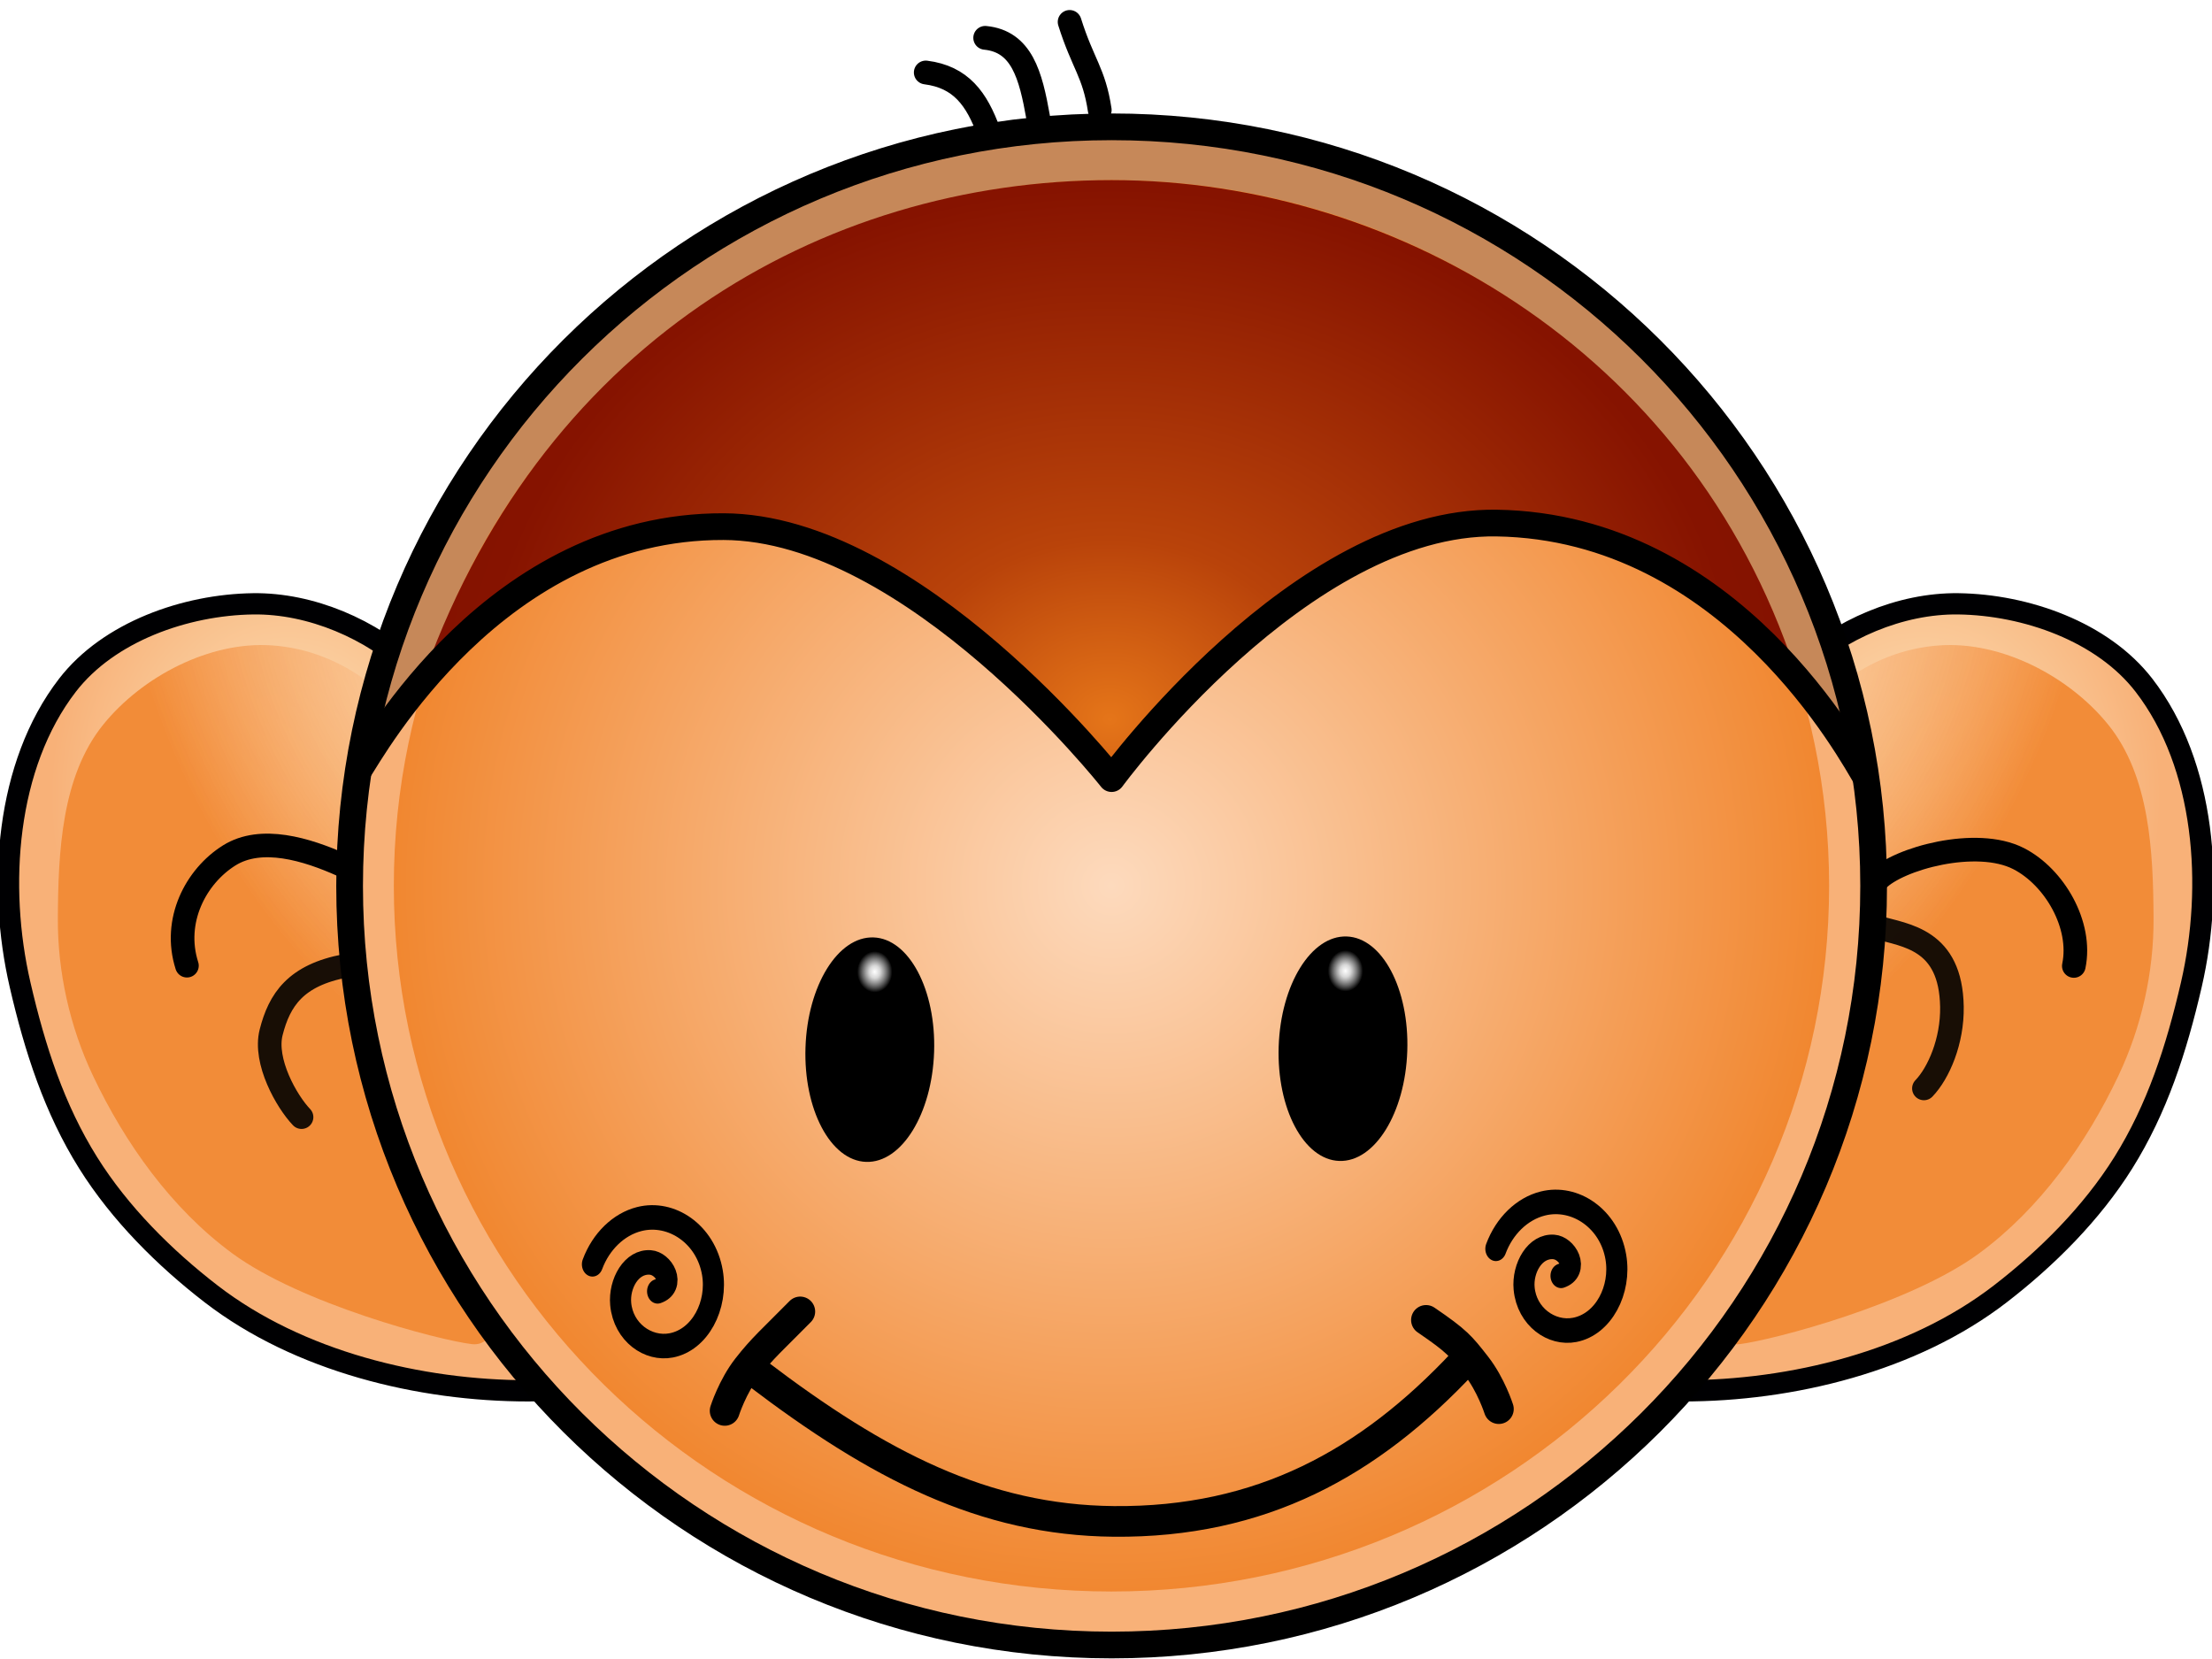
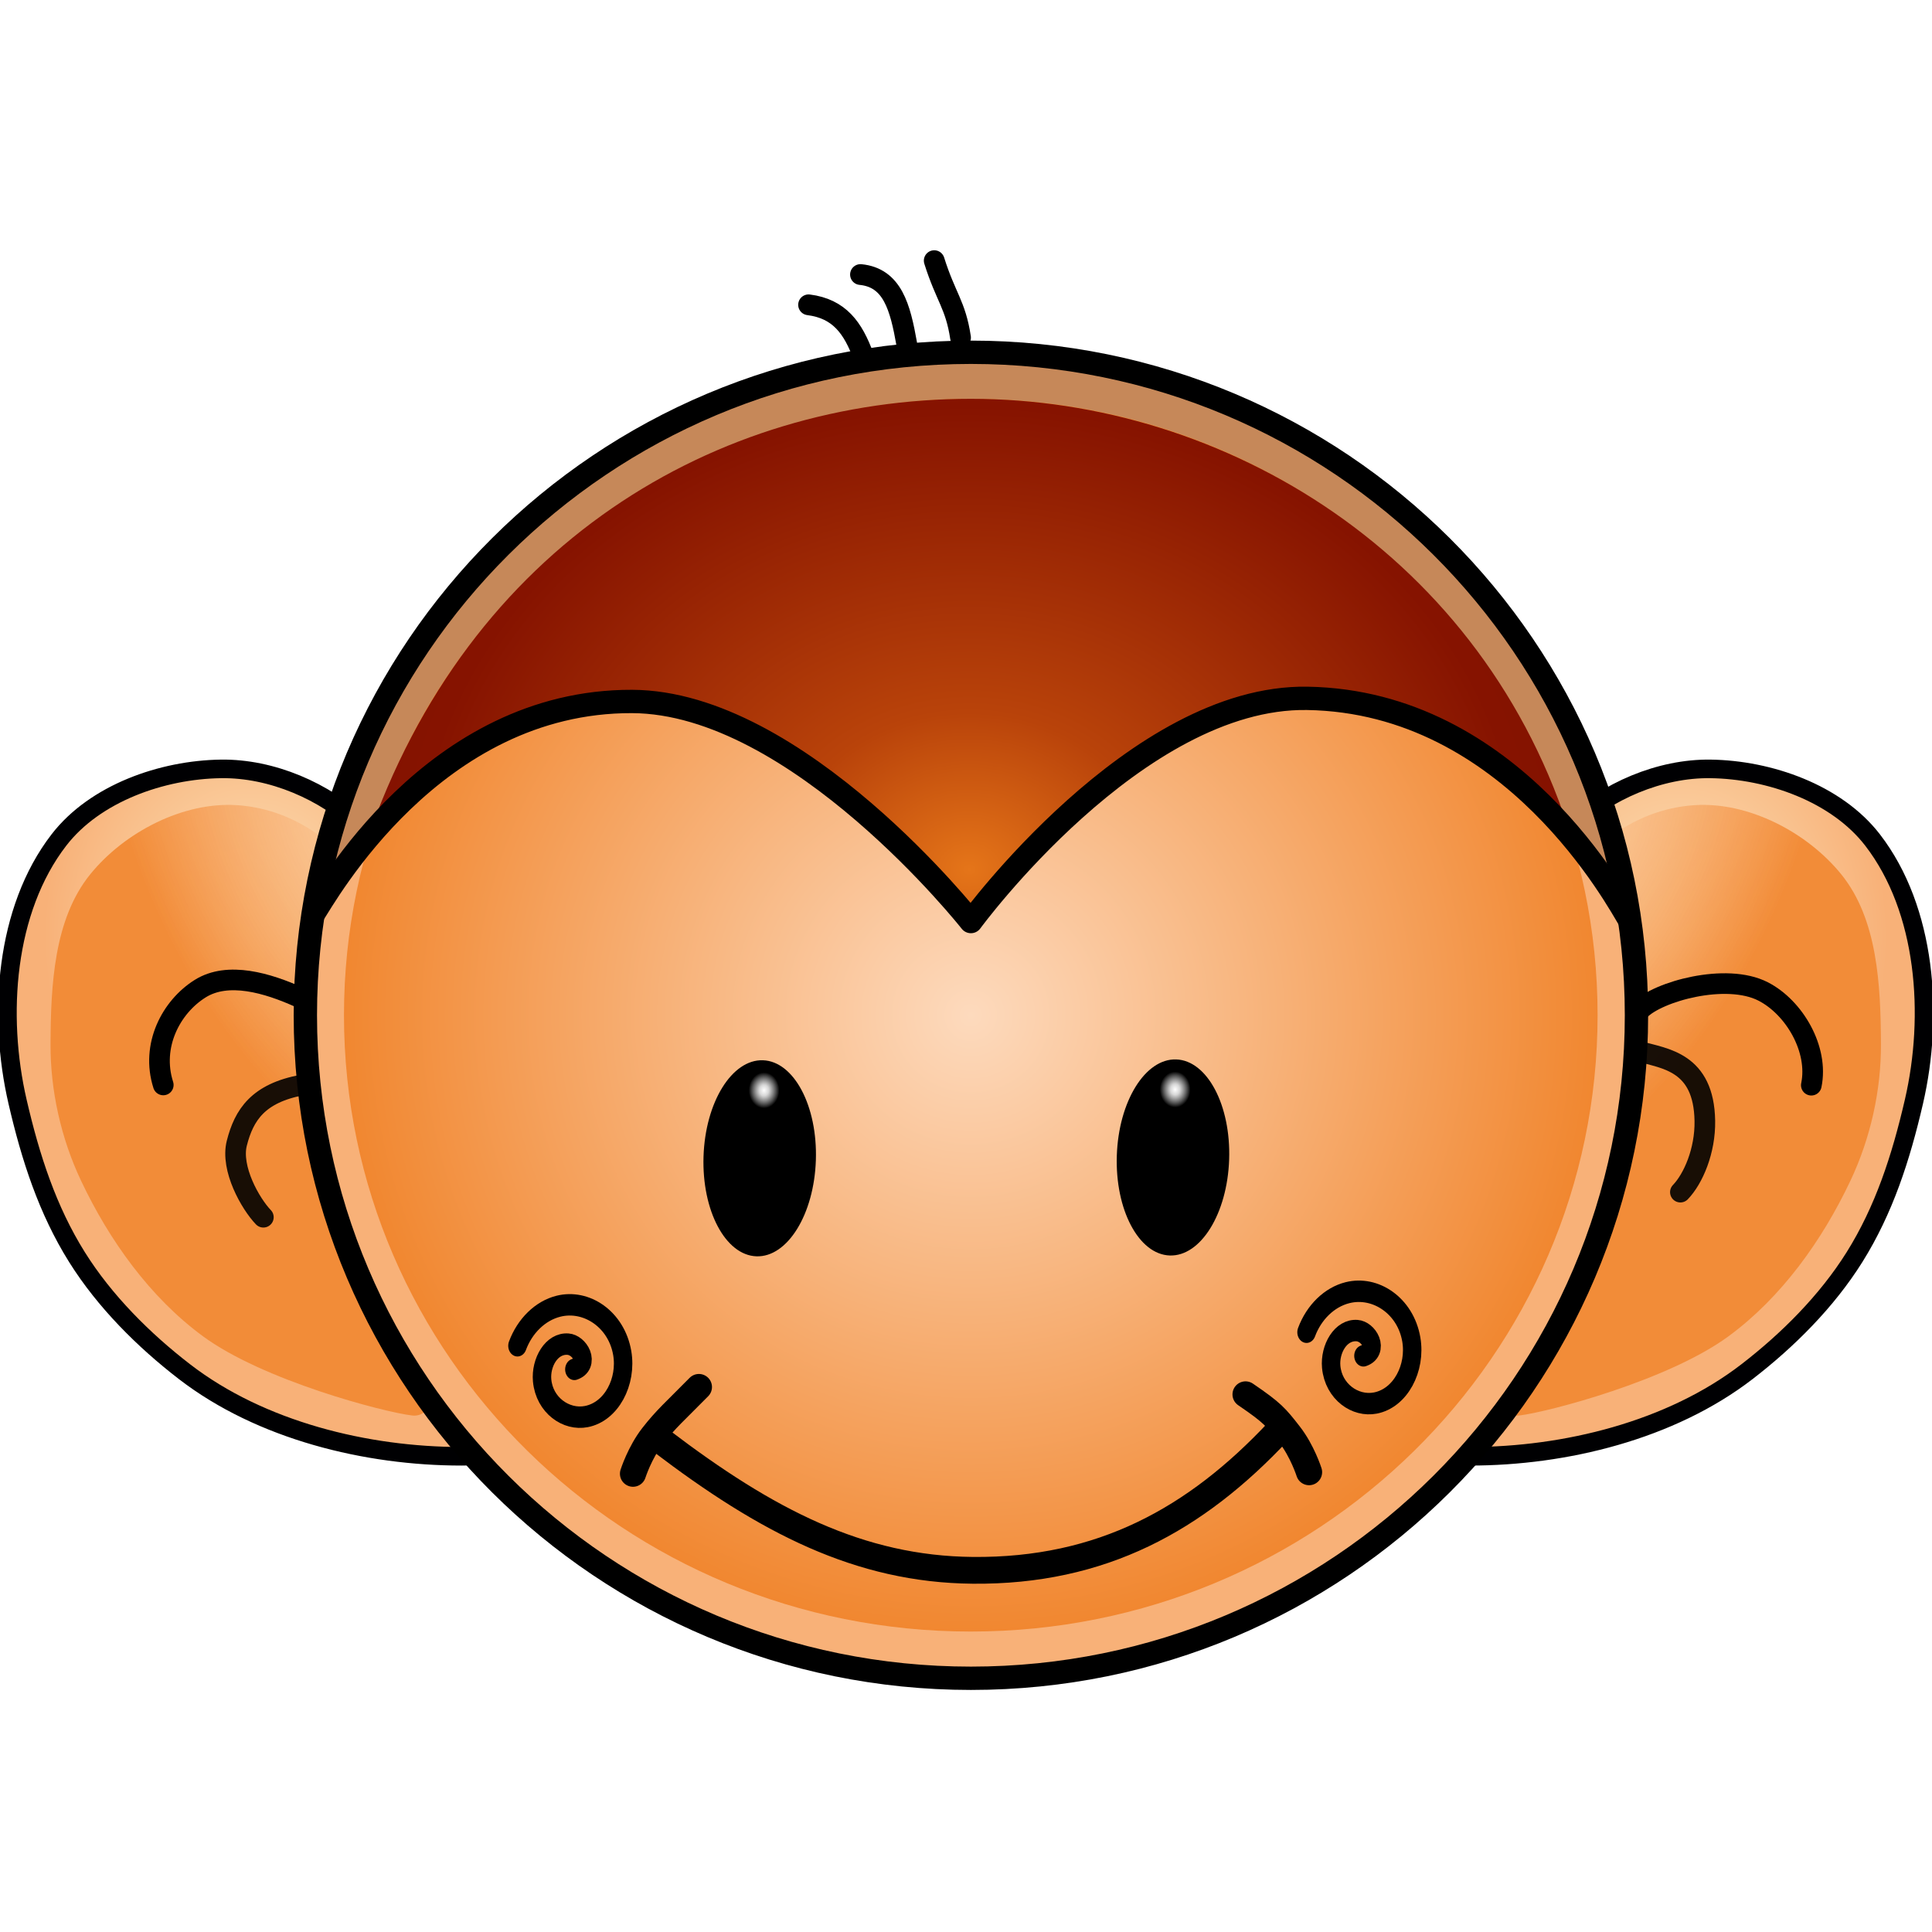
- <svg xmlns="http://www.w3.org/2000/svg" xmlns:xlink="http://www.w3.org/1999/xlink" xml:space="preserve" width="3540" height="2655" viewBox="0 0 936.625 702.469">
+ <svg xmlns="http://www.w3.org/2000/svg" xmlns:xlink="http://www.w3.org/1999/xlink" xml:space="preserve" width="3540" height="3540" viewBox="0 -117.078 936.625 936.625">
  <defs>
    <radialGradient xlink:href="#a" id="i" cx="469.36" cy="375.075" r="304.138" fx="469.36" fy="375.075" gradientTransform="matrix(1 0 0 .98336 1.27 6.241)" gradientUnits="userSpaceOnUse" />
    <radialGradient xlink:href="#b" id="k" cx="569.705" cy="411.106" r="4.82" fx="569.705" fy="411.106" gradientTransform="matrix(1.54249 0 0 1.80682 -309.058 -331.69)" gradientUnits="userSpaceOnUse" />
    <radialGradient xlink:href="#b" id="l" cx="569.705" cy="411.106" r="4.82" fx="569.705" fy="411.106" gradientTransform="matrix(1.54249 0 0 1.80682 -508.36 -331.29)" gradientUnits="userSpaceOnUse" />
    <radialGradient xlink:href="#c" id="j" cx="1778.069" cy="1683.14" r="1223.112" fx="1778.069" fy="1683.14" gradientTransform="matrix(.91459 0 0 .76873 149.982 -142.994)" gradientUnits="userSpaceOnUse" />
    <radialGradient xlink:href="#d" id="h" cx="188.516" cy="317.95" r="94.883" fx="188.516" fy="317.95" gradientTransform="rotate(153.237 241.778 463.145)scale(1.15792 2.0337)" gradientUnits="userSpaceOnUse" />
    <radialGradient xlink:href="#e" id="g" cx="161.447" cy="224.232" r="136.578" fx="161.447" fy="224.232" gradientTransform="rotate(-2.702 3035.523 208.867)scale(.74556 .89991)" gradientUnits="userSpaceOnUse" />
    <linearGradient id="e">
      <stop offset="0" style="stop-color:#fce7c0;stop-opacity:1" />
      <stop offset="1" style="stop-color:#f8b178;stop-opacity:1" />
    </linearGradient>
    <linearGradient id="d">
      <stop offset="0" style="stop-color:#fccda1;stop-opacity:.731" />
      <stop offset="1" style="stop-color:#f28c38;stop-opacity:1" />
    </linearGradient>
    <linearGradient id="c">
      <stop offset="0" style="stop-color:#e57519;stop-opacity:1" />
      <stop offset=".306" style="stop-color:#b9430a;stop-opacity:1" />
      <stop offset=".904" style="stop-color:#861300;stop-opacity:1" />
      <stop offset="1" style="stop-color:#841200;stop-opacity:1" />
    </linearGradient>
    <linearGradient id="b">
      <stop offset="0" style="stop-color:#fff;stop-opacity:.999" />
      <stop offset=".3" style="stop-color:#fff;stop-opacity:.845" />
      <stop offset="1" style="stop-color:#000;stop-opacity:1" />
    </linearGradient>
    <linearGradient id="a">
      <stop offset="0" style="stop-color:#fddabd;stop-opacity:1" />
      <stop offset="1" style="stop-color:#f18730;stop-opacity:1" />
    </linearGradient>
  </defs>
  <g style="display:inline">
    <use xlink:href="#f" width="100%" height="100%" style="display:inline;opacity:1" transform="matrix(-1 0 0 1 936.374 0)" />
    <g style="display:inline;opacity:1">
      <path d="M814.642 460.868c6.239-6.494 12.105-20.049 11.86-34.578-.48-28.637-19.484-30.132-31.672-33.628" style="display:inline;opacity:.9;fill:none;stroke:#000;stroke-width:10;stroke-linecap:round;stroke-linejoin:round;stroke-dasharray:none;stroke-opacity:1;stop-color:#000" />
      <path d="M878.119 409.017c3.615-17.392-8.214-37.69-23.38-45.454-17.923-9.173-50.98.024-59.727 8.999" style="fill:none;fill-rule:evenodd;stroke:#000;stroke-width:10;stroke-linecap:round;stroke-linejoin:round;stroke-dasharray:none" />
    </g>
    <g id="f" style="display:inline;opacity:1">
      <path d="M230.704 402.54c0 93.556 92.168 186.382-6.933 186.382-45.988 0-97.266-12.44-134.349-41.031-19.685-15.179-38.647-34.028-52.118-55.55-14.275-22.808-22.485-48.04-28.81-75.403-9.637-41.7-6.064-92.935 20.086-126.815 17.472-22.637 49.974-34.056 78.567-34.447 24.49-.335 50.33 10.77 68.075 27.652 31.754 30.212 55.482 61.102 55.482 119.213" style="display:inline;opacity:1;fill:url(#g);fill-opacity:1;fill-rule:nonzero;stroke:#000002;stroke-width:9;stroke-linecap:round;stroke-linejoin:round;stroke-miterlimit:2.4;stroke-dasharray:none;stroke-opacity:1;paint-order:normal" />
      <path d="M211.635 422.428c0 67.386 10.934 149.462-11.856 146.717-14.066-1.694-72.31-17.015-101.437-38.44-25.704-18.908-45.395-46.509-59.04-75.354-9.71-20.522-14.934-43.778-14.809-66.481.156-28.098 1.55-60.236 19.236-82.071 16.534-20.414 45.113-35.323 71.322-33.53 61.372 4.2 96.584 81.773 96.584 149.16" style="display:inline;opacity:1;mix-blend-mode:normal;fill:url(#h);fill-opacity:1;fill-rule:nonzero;stroke:none;stroke-width:9;stroke-linecap:round;stroke-linejoin:round;stroke-miterlimit:2.4;stroke-dasharray:none;stroke-opacity:1;paint-order:normal" />
    </g>
    <g style="display:inline;opacity:1">
      <path d="M127.683 473.028c-6.238-6.494-16.009-23.593-12.87-35.917 3.486-13.68 10.277-24.195 31.62-28.174" style="display:inline;opacity:.9;fill:none;stroke:#000;stroke-width:10;stroke-linecap:round;stroke-linejoin:round;stroke-dasharray:none;stroke-opacity:1;stop-color:#000" />
      <path d="M79.155 408.899c-6.096-19.072 3.77-37.838 17.894-46.683 13.566-8.496 32.765-2.644 47.842 4.11" style="fill:none;fill-rule:evenodd;stroke:#000;stroke-width:10;stroke-linecap:round;stroke-linejoin:round;stroke-dasharray:none" />
    </g>
  </g>
  <path d="M418.676 55.873c-5.1-14.03-11.796-23.29-26.68-25.181M439.584 49.703c-3.168-17.89-6.9-32.153-22.425-33.685M465.66 46.592c-2.414-16-7.149-19.524-12.747-37.309" style="display:inline;opacity:1;fill:none;fill-rule:evenodd;stroke:#000;stroke-width:10.065;stroke-linecap:round;stroke-linejoin:round;stroke-dasharray:none;stroke-opacity:1" />
  <ellipse cx="470.692" cy="375.122" rx="322.66" ry="321.421" style="display:inline;opacity:1;fill:#f8b178;fill-opacity:1;fill-rule:evenodd;stroke:none;stroke-width:11.311;stroke-linecap:round;stroke-linejoin:round;stroke-miterlimit:4;stroke-dasharray:none;stroke-opacity:1" />
  <path d="M471.044 53.7c-157.808.082-291.08 109.395-311.468 255.472 0 0 114.694-127.513 311.431-127.513 198.837 0 311.675 127.513 311.675 127.513-20.396-146.138-153.766-255.47-311.638-255.471" style="display:inline;opacity:1;fill:#c68859;fill-opacity:1;fill-rule:evenodd;stroke:none;stroke-width:10.665;stroke-linecap:round;stroke-linejoin:round;stroke-miterlimit:4;stroke-dasharray:none;stroke-opacity:1" />
  <ellipse cx="470.63" cy="375.075" rx="303.873" ry="298.812" style="display:inline;opacity:1;fill:url(#i);fill-opacity:1;fill-rule:evenodd;stroke:none;stroke-width:.529;stroke-opacity:1" />
  <path d="M671.785 1099.365c186.636-545.904 641.572-811.128 1107.21-811.128s941.966 287.125 1101.09 806.732c0 0-130.271-252.64-482.103-253.777s-619.223 399.31-619.223 399.31-353.96-394.482-620.127-399.437-486.847 258.3-486.847 258.3" style="display:inline;opacity:1;mix-blend-mode:normal;fill:url(#j);fill-opacity:1;fill-rule:nonzero;stroke:none;stroke-width:42.75;stroke-linecap:round;stroke-linejoin:round;stroke-miterlimit:2.4;stroke-dasharray:none;stroke-opacity:1;paint-order:normal" transform="scale(.26458)" />
  <path d="M2986.761 1245.031c-21.48-34.865-215.508-402.002-591.602-407.937-313.374-4.946-616.164 408.97-616.164 408.97S1461.689 843.782 1158.01 842.81c-364.767-1.167-561.17 355.709-584.402 390.664" style="display:inline;opacity:1;mix-blend-mode:multiply;fill:none;fill-opacity:1;fill-rule:nonzero;stroke:#000;stroke-width:42.75;stroke-linecap:butt;stroke-linejoin:round;stroke-miterlimit:2.4;stroke-dasharray:none;stroke-opacity:1;paint-order:normal" transform="scale(.26458)" />
  <ellipse cx="470.692" cy="375.122" rx="322.66" ry="321.421" style="display:inline;opacity:1;fill:none;fill-opacity:1;fill-rule:evenodd;stroke:#000;stroke-width:11.311;stroke-linecap:round;stroke-linejoin:round;stroke-miterlimit:4;stroke-dasharray:none;stroke-opacity:1" />
  <g style="display:inline;opacity:1">
    <g style="display:inline;opacity:1">
      <ellipse cx="582.993" cy="424.548" rx="27.244" ry="47.548" style="display:inline;fill:#000;fill-opacity:1;fill-rule:evenodd;stroke:none;stroke-width:.542" transform="rotate(1.94)skewX(.05)" />
      <ellipse cx="569.705" cy="411.106" rx="7.565" ry="8.861" style="fill:url(#k);fill-opacity:1;fill-rule:evenodd;stroke:none;stroke-width:.869" />
    </g>
    <g style="display:inline;opacity:1">
      <ellipse cx="382.756" cy="431.732" rx="27.244" ry="47.548" style="display:inline;fill:#000;fill-opacity:1;fill-rule:evenodd;stroke:none;stroke-width:.542" transform="rotate(1.94)skewX(.05)" />
      <ellipse cx="370.403" cy="411.506" rx="7.565" ry="8.861" style="fill:url(#l);fill-opacity:1;fill-rule:evenodd;stroke:none;stroke-width:.869" />
    </g>
    <path id="m" d="M355.263 581.435c9.345.22 5.973 10.49-.298 12.599-8.784 2.954-17.092-4.687-18.405-13.041-1.85-11.776 7.875-22.02 19.26-23.124 14.21-1.379 26.28 10.357 27.208 24.222 1.095 16.353-12.467 30.091-28.51 30.875-10.377.507-20.508-4.284-26.933-12.404" style="display:inline;fill:none;fill-rule:evenodd;stroke:#000;stroke-width:10.265;stroke-linecap:round;stroke-linejoin:round;stroke-dasharray:none;stroke-opacity:1" transform="matrix(.84112 -.26185 -.22538 -.97723 110.675 1208.013)" />
    <use xlink:href="#m" transform="translate(382.541 -6.567)" />
    <path d="M338.83 555.346c-11.676 11.862-15.906 15.366-22.447 23.754-6.252 8.017-9.508 18.27-9.508 18.27M603.833 558.928c13.08 8.91 14.75 11.028 21.29 19.416 6.252 8.018 9.508 18.27 9.508 18.27" style="fill:none;fill-rule:evenodd;stroke:#000;stroke-width:12.665;stroke-linecap:round;stroke-linejoin:round;stroke-dasharray:none;stroke-opacity:1" />
    <path d="M619.703 576.808c-39.994 42.686-85.65 67.973-148.093 67.403-54.971-.503-99.972-23.901-150.989-62.735" style="opacity:1;fill:none;stroke:#000;stroke-width:12.98;stroke-linecap:round;stroke-linejoin:round;stroke-dasharray:none;stop-color:#000" />
  </g>
</svg>
